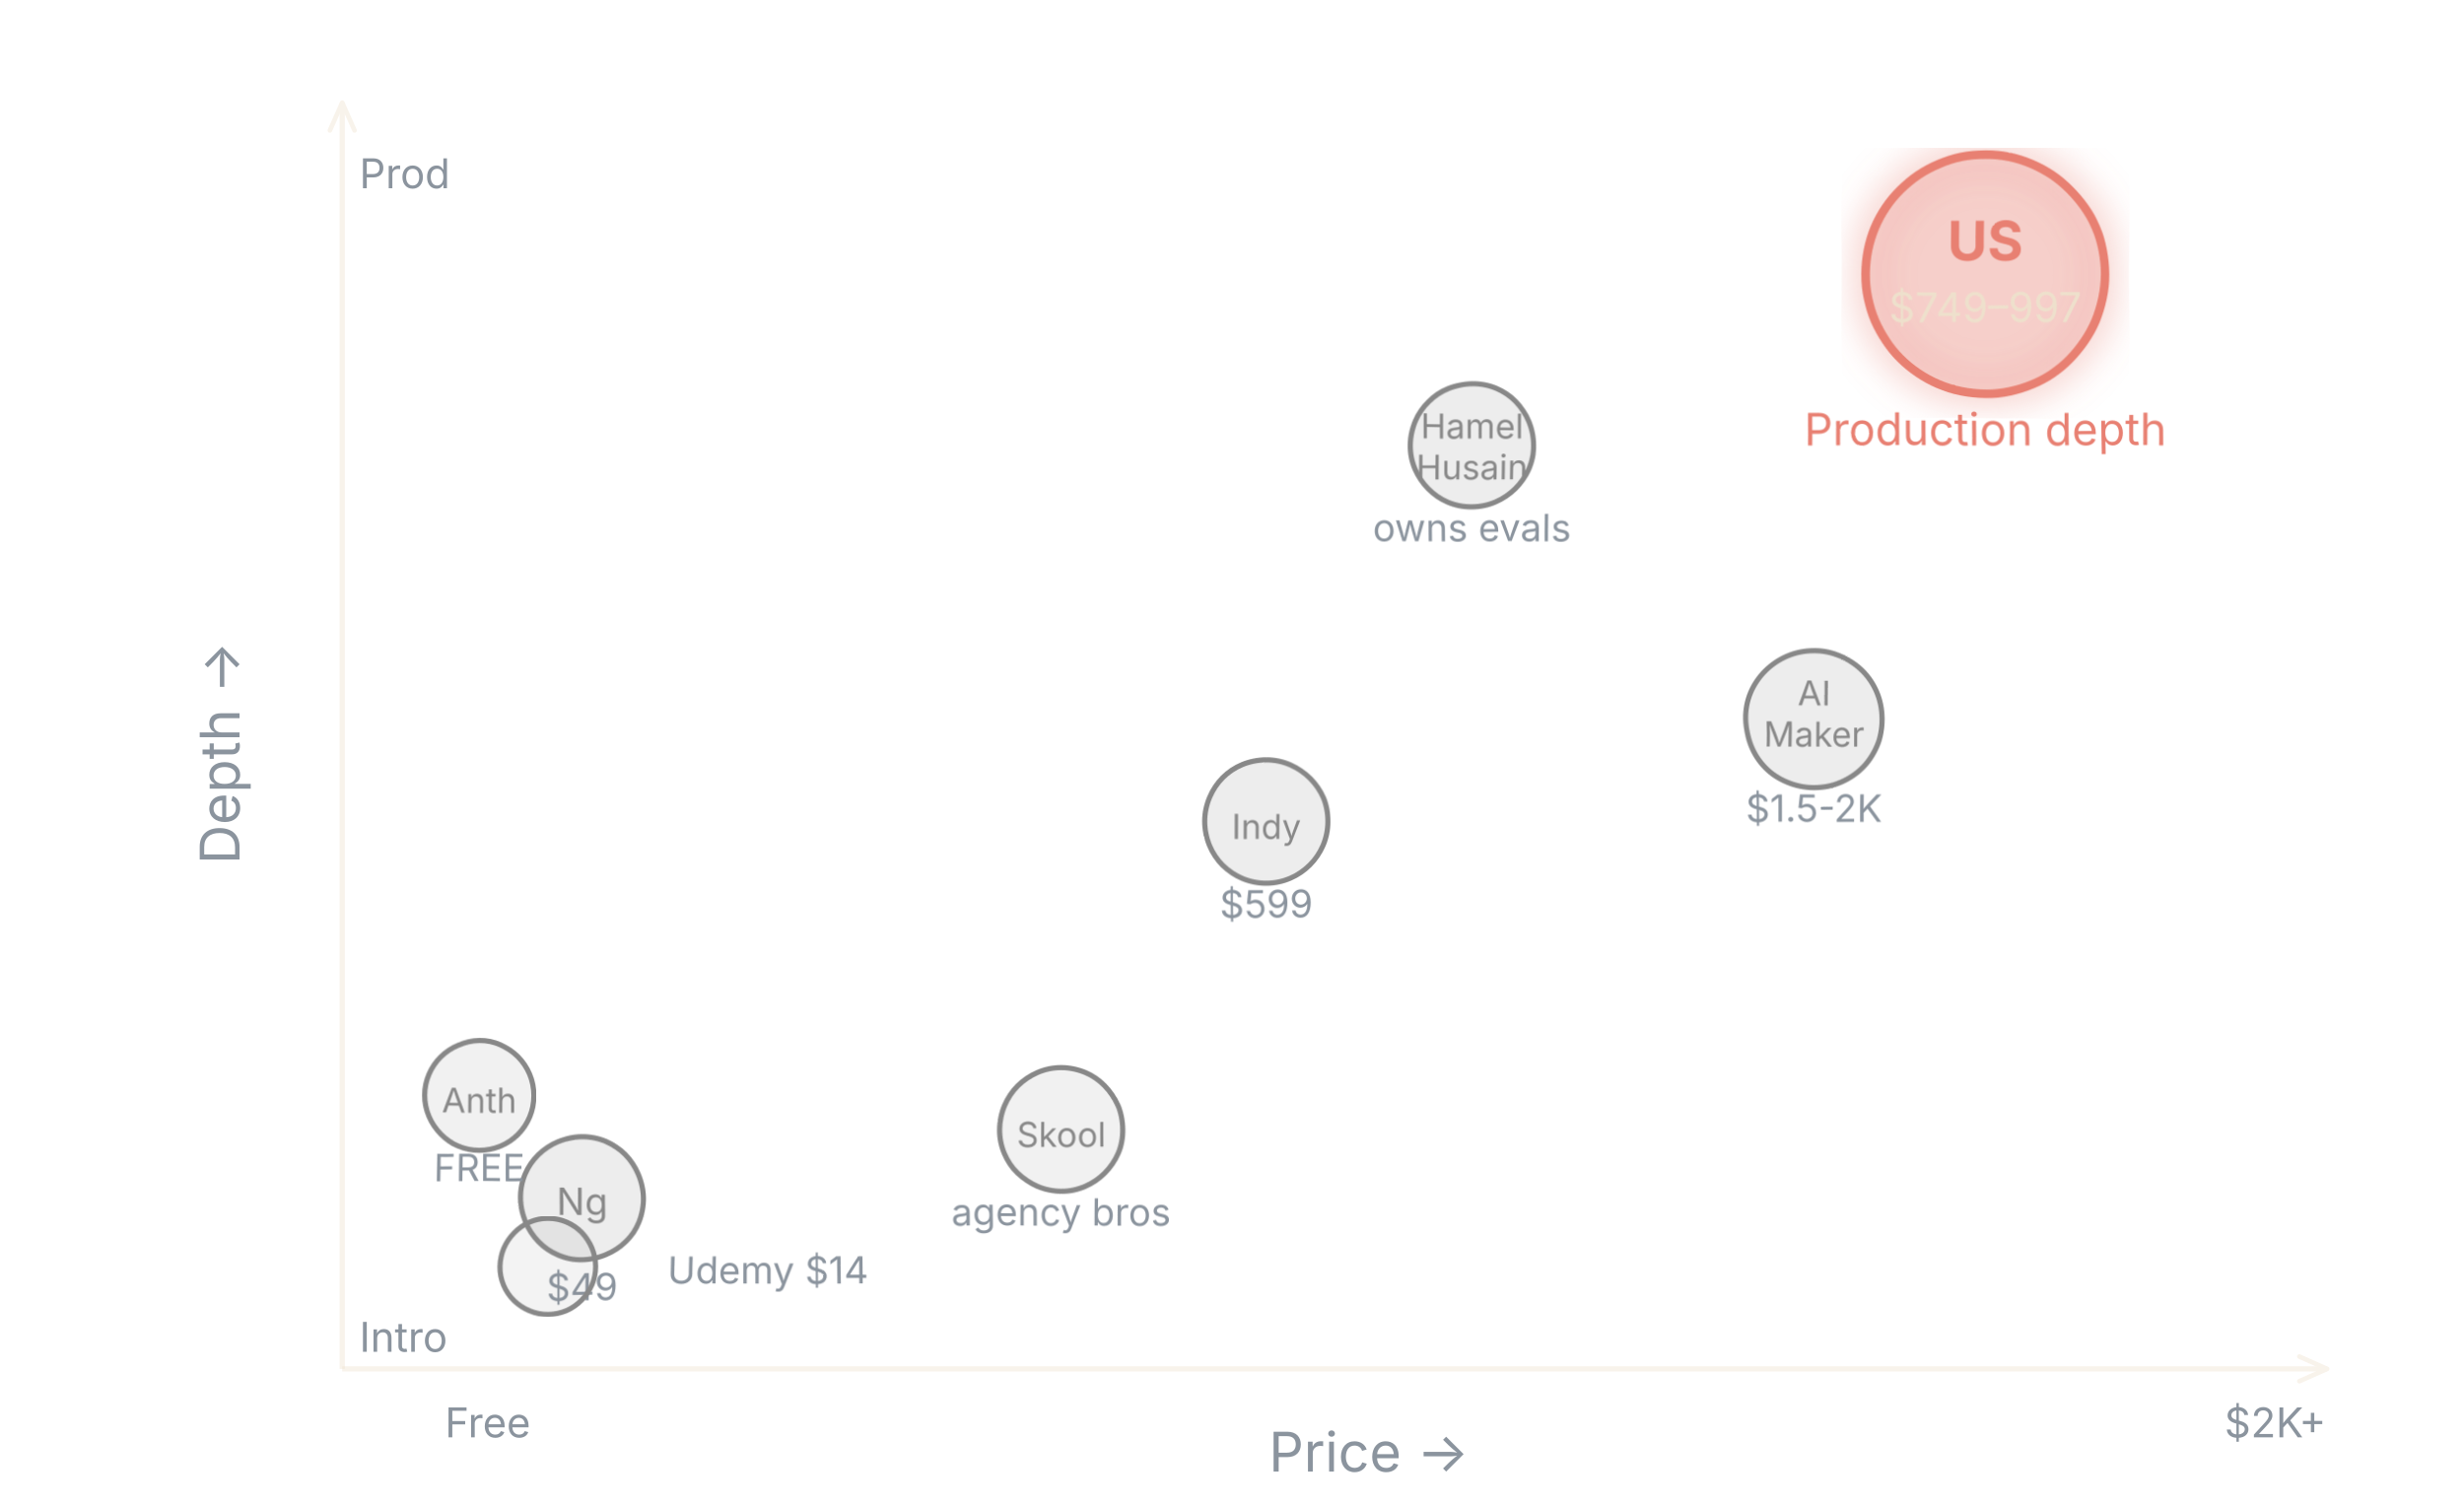
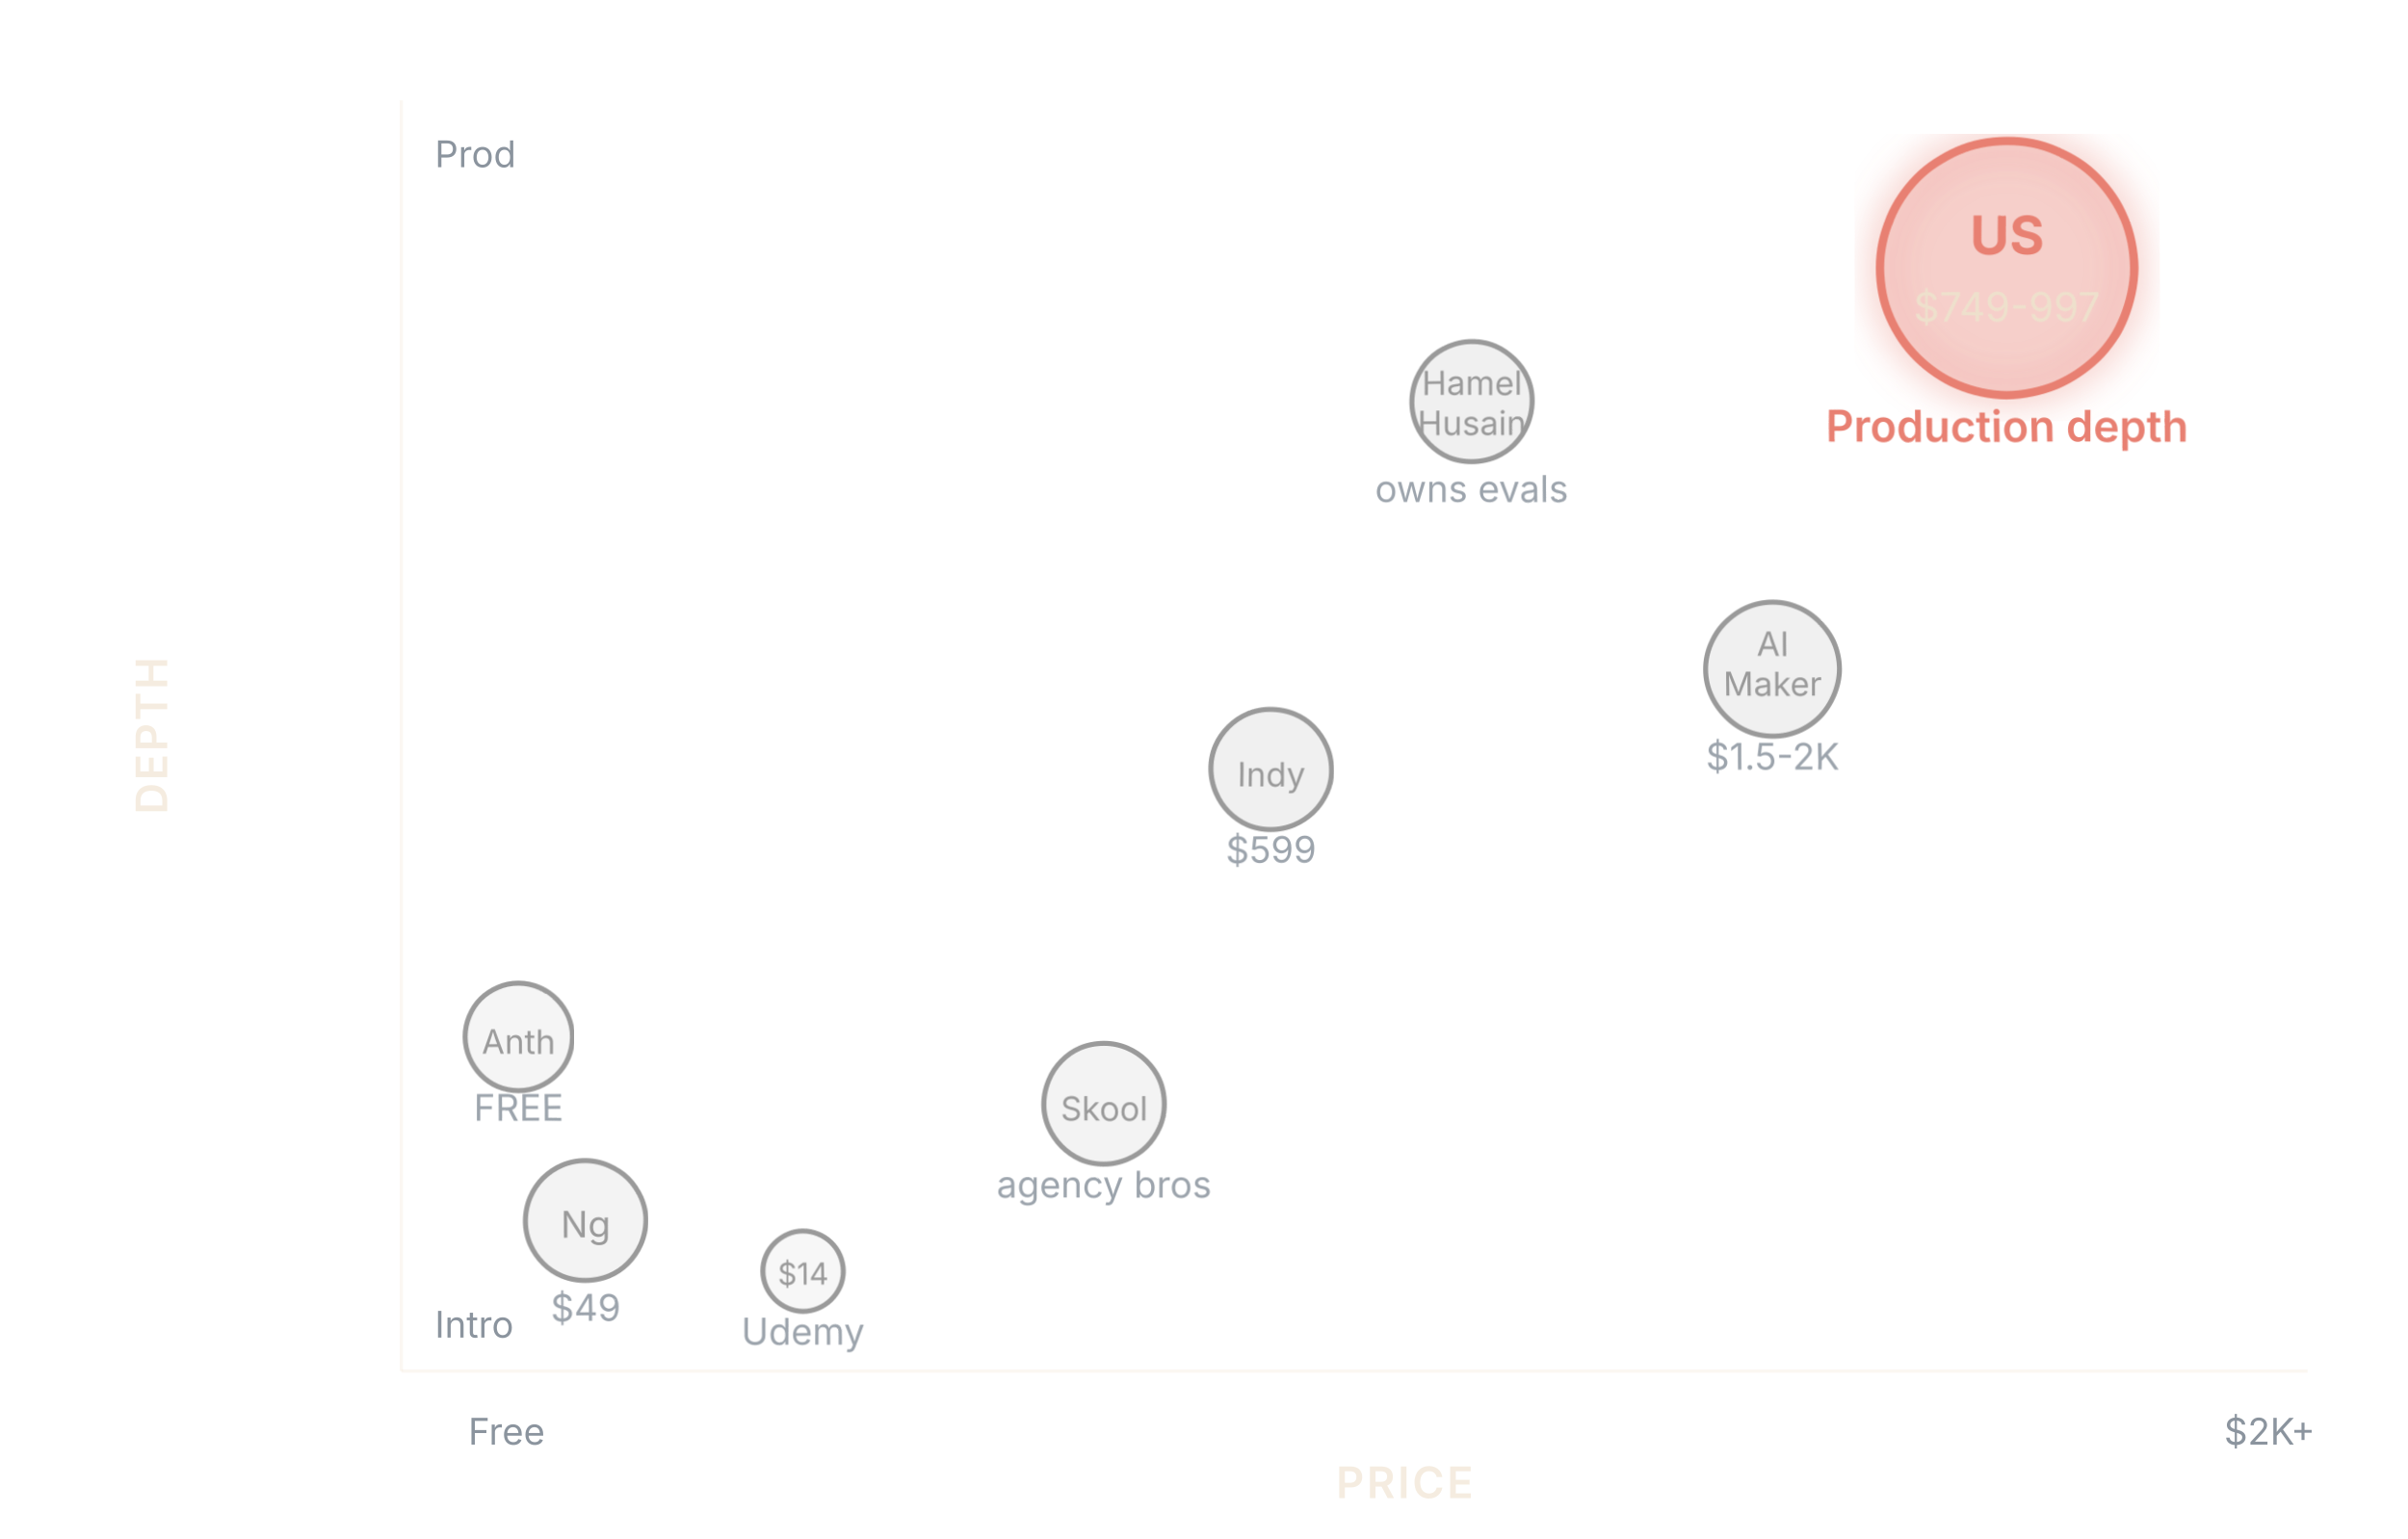
- <svg xmlns="http://www.w3.org/2000/svg" viewBox="0 0 720 440" style="width:100%;max-width:720px;">
+ <svg xmlns="http://www.w3.org/2000/svg" viewBox="0 0 720 460" style="width:100%;max-width:720px;">
  <defs>
    <filter id="roughen-9" x="-2%" y="-2%" width="104%" height="104%">
      <feTurbulence type="turbulence" baseFrequency="0.03" numOctaves="2" result="noise" seed="9" />
      <feDisplacementMap in="SourceGraphic" in2="noise" scale="0.4" xChannelSelector="R" yChannelSelector="G" />
    </filter>
    <filter id="glow-9">
      <feGaussianBlur stdDeviation="6" result="blur" />
      <feMerge>
        <feMergeNode in="blur" />
        <feMergeNode in="SourceGraphic" />
      </feMerge>
    </filter>
-     <marker id="arrow-9" viewBox="0 0 12 10" refX="10" refY="5" markerWidth="8" markerHeight="6" orient="auto-start-reverse" fill="none" stroke="#eee0cc" stroke-width="1.5" stroke-linecap="round" stroke-linejoin="round">
-       <path d="M 1,1 L 10,5 L 1,9" />
-     </marker>
  </defs>
-   <path d="M 100,400 L 680,400" stroke="#eee0cc" stroke-width="1.5" opacity="0.4" marker-end="url(#arrow-9)" />
-   <path d="M 100,400 L 100,30" stroke="#eee0cc" stroke-width="1.5" opacity="0.4" marker-end="url(#arrow-9)" />
-   <text x="400" y="430" text-anchor="middle" font-family="'Inter', sans-serif" font-size="16" fill="#8b949e">Price →</text>
-   <text x="70" y="220" text-anchor="middle" font-family="'Inter', sans-serif" font-size="16" fill="#8b949e" transform="rotate(-90, 70, 220)">Depth →</text>
-   <text x="130" y="420" font-family="'Inter', sans-serif" font-size="12" fill="#8b949e">Free</text>
-   <text x="650" y="420" font-family="'Inter', sans-serif" font-size="12" fill="#8b949e">$2K+</text>
-   <text x="105" y="395" font-family="'Inter', sans-serif" font-size="12" fill="#8b949e">Intro</text>
-   <text x="105" y="55" font-family="'Inter', sans-serif" font-size="12" fill="#8b949e">Prod</text>
-   <g filter="url(#roughen-9)">
-     <circle cx="170" cy="350" r="18" fill="rgba(136,136,136,0.15)" stroke="#888888" stroke-width="1.5" />
-     <text x="170" y="355" text-anchor="middle" font-family="'Inter', sans-serif" font-size="11" fill="#888888">Ng</text>
-     <text x="170" y="380" text-anchor="middle" font-family="'Inter', sans-serif" font-size="11" fill="#8b949e">$49</text>
+   <style>
+     .competitor { transition: transform 0.2s ease, opacity 0.2s ease; transform-origin: center; cursor: pointer; }
+     .competitor:hover { transform: scale(1.15); opacity: 1 !important; }
+     .competitor { opacity: 0.85; }
+     @keyframes usPulse {
+       0%, 100% { r: 38; opacity: 0.20; }
+       50% { r: 42; opacity: 0.30; }
+     }
+     .us-glow { animation: usPulse 3s ease-in-out infinite; }
+   </style>
+   <line x1="120" y1="410" x2="690" y2="410" stroke="#eee0cc" stroke-width="1" opacity="0.25" />
+   <line x1="120" y1="410" x2="120" y2="30" stroke="#eee0cc" stroke-width="1" opacity="0.25" />
+   <text x="420" y="448" text-anchor="middle" font-family="'Inter', sans-serif" font-size="13" fill="#eee0cc" font-weight="600" letter-spacing="0.06em" opacity="0.6">PRICE</text>
+   <text x="50" y="220" text-anchor="middle" font-family="'Inter', sans-serif" font-size="13" fill="#eee0cc" font-weight="600" letter-spacing="0.06em" opacity="0.6" transform="rotate(-90, 50, 220)">DEPTH</text>
+   <text x="140" y="432" font-family="'Inter', sans-serif" font-size="11" fill="#8b949e">Free</text>
+   <text x="665" y="432" font-family="'Inter', sans-serif" font-size="11" fill="#8b949e">$2K+</text>
+   <text x="130" y="400" font-family="'Inter', sans-serif" font-size="11" fill="#8b949e">Intro</text>
+   <text x="130" y="50" font-family="'Inter', sans-serif" font-size="11" fill="#8b949e">Prod</text>
+   <g class="competitor" filter="url(#roughen-9)">
+     <circle cx="175" cy="365" r="18" fill="rgba(136,136,136,0.12)" stroke="#888888" stroke-width="1.5" />
+     <text x="175" y="370" text-anchor="middle" font-family="'Inter', sans-serif" font-size="11" fill="#888888">Ng</text>
+     <text x="175" y="395" text-anchor="middle" font-family="'Inter', sans-serif" font-size="11" fill="#8b949e">$49</text>
  </g>
-   <g filter="url(#roughen-9)">
-     <circle cx="140" cy="320" r="16" fill="rgba(136,136,136,0.12)" stroke="#888888" stroke-width="1.5" />
-     <text x="140" y="325" text-anchor="middle" font-family="'Inter', sans-serif" font-size="10" fill="#888888">Anth</text>
-     <text x="140" y="345" text-anchor="middle" font-family="'Inter', sans-serif" font-size="11" fill="#8b949e">FREE</text>
+   <g class="competitor" filter="url(#roughen-9)">
+     <circle cx="155" cy="310" r="16" fill="rgba(136,136,136,0.10)" stroke="#888888" stroke-width="1.5" />
+     <text x="155" y="315" text-anchor="middle" font-family="'Inter', sans-serif" font-size="10" fill="#888888">Anth</text>
+     <text x="155" y="335" text-anchor="middle" font-family="'Inter', sans-serif" font-size="11" fill="#8b949e">FREE</text>
  </g>
-   <g filter="url(#roughen-9)">
-     <circle cx="160" cy="370" r="14" fill="rgba(136,136,136,0.10)" stroke="#888888" stroke-width="1.5" />
-     <text x="195" y="375" font-family="'Inter', sans-serif" font-size="11" fill="#8b949e">Udemy $14</text>
+   <g class="competitor" filter="url(#roughen-9)">
+     <circle cx="240" cy="380" r="12" fill="rgba(136,136,136,0.08)" stroke="#888888" stroke-width="1.5" />
+     <text x="240" y="384" text-anchor="middle" font-family="'Inter', sans-serif" font-size="9" fill="#888888">$14</text>
+     <text x="240" y="402" text-anchor="middle" font-family="'Inter', sans-serif" font-size="11" fill="#8b949e">Udemy</text>
  </g>
-   <g filter="url(#roughen-9)">
-     <circle cx="310" cy="330" r="18" fill="rgba(136,136,136,0.12)" stroke="#888888" stroke-width="1.5" />
-     <text x="310" y="335" text-anchor="middle" font-family="'Inter', sans-serif" font-size="10" fill="#888888">Skool</text>
-     <text x="310" y="358" text-anchor="middle" font-family="'Inter', sans-serif" font-size="11" fill="#8b949e">agency bros</text>
+   <g class="competitor" filter="url(#roughen-9)">
+     <circle cx="330" cy="330" r="18" fill="rgba(136,136,136,0.12)" stroke="#888888" stroke-width="1.5" />
+     <text x="330" y="335" text-anchor="middle" font-family="'Inter', sans-serif" font-size="10" fill="#888888">Skool</text>
+     <text x="330" y="358" text-anchor="middle" font-family="'Inter', sans-serif" font-size="11" fill="#8b949e">agency bros</text>
  </g>
-   <g filter="url(#roughen-9)">
-     <circle cx="370" cy="240" r="18" fill="rgba(136,136,136,0.15)" stroke="#888888" stroke-width="1.5" />
-     <text x="370" y="245" text-anchor="middle" font-family="'Inter', sans-serif" font-size="10" fill="#888888">Indy</text>
-     <text x="370" y="268" text-anchor="middle" font-family="'Inter', sans-serif" font-size="11" fill="#8b949e">$599</text>
+   <g class="competitor" filter="url(#roughen-9)">
+     <circle cx="380" cy="230" r="18" fill="rgba(136,136,136,0.15)" stroke="#888888" stroke-width="1.5" />
+     <text x="380" y="235" text-anchor="middle" font-family="'Inter', sans-serif" font-size="10" fill="#888888">Indy</text>
+     <text x="380" y="258" text-anchor="middle" font-family="'Inter', sans-serif" font-size="11" fill="#8b949e">$599</text>
  </g>
-   <g filter="url(#roughen-9)">
-     <circle cx="530" cy="210" r="20" fill="rgba(136,136,136,0.15)" stroke="#888888" stroke-width="1.5" />
-     <text x="530" y="206" text-anchor="middle" font-family="'Inter', sans-serif" font-size="10" fill="#888888">AI</text>
-     <text x="530" y="218" text-anchor="middle" font-family="'Inter', sans-serif" font-size="10" fill="#888888">Maker</text>
-     <text x="530" y="240" text-anchor="middle" font-family="'Inter', sans-serif" font-size="11" fill="#8b949e">$1.5-2K</text>
+   <g class="competitor" filter="url(#roughen-9)">
+     <circle cx="530" cy="200" r="20" fill="rgba(136,136,136,0.15)" stroke="#888888" stroke-width="1.5" />
+     <text x="530" y="196" text-anchor="middle" font-family="'Inter', sans-serif" font-size="10" fill="#888888">AI</text>
+     <text x="530" y="208" text-anchor="middle" font-family="'Inter', sans-serif" font-size="10" fill="#888888">Maker</text>
+     <text x="530" y="230" text-anchor="middle" font-family="'Inter', sans-serif" font-size="11" fill="#8b949e">$1.5-2K</text>
  </g>
-   <g filter="url(#roughen-9)">
-     <circle cx="430" cy="130" r="18" fill="rgba(136,136,136,0.15)" stroke="#888888" stroke-width="1.5" />
-     <text x="430" y="128" text-anchor="middle" font-family="'Inter', sans-serif" font-size="10" fill="#888888">Hamel</text>
-     <text x="430" y="140" text-anchor="middle" font-family="'Inter', sans-serif" font-size="10" fill="#888888">Husain</text>
-     <text x="430" y="158" text-anchor="middle" font-family="'Inter', sans-serif" font-size="11" fill="#8b949e">owns evals</text>
+   <g class="competitor" filter="url(#roughen-9)">
+     <circle cx="440" cy="120" r="18" fill="rgba(136,136,136,0.15)" stroke="#888888" stroke-width="1.5" />
+     <text x="440" y="118" text-anchor="middle" font-family="'Inter', sans-serif" font-size="10" fill="#888888">Hamel</text>
+     <text x="440" y="130" text-anchor="middle" font-family="'Inter', sans-serif" font-size="10" fill="#888888">Husain</text>
+     <text x="440" y="150" text-anchor="middle" font-family="'Inter', sans-serif" font-size="11" fill="#8b949e">owns evals</text>
  </g>
  <g filter="url(#roughen-9)">
    <g filter="url(#glow-9)">
-       <circle cx="580" cy="80" r="35" fill="rgba(232,128,114,0.20)" stroke="#e88072" stroke-width="2.5" />
+       <circle class="us-glow" cx="600" cy="80" r="38" fill="rgba(232,128,114,0.20)" stroke="#e88072" stroke-width="2.5" />
    </g>
-     <text x="580" y="76" text-anchor="middle" font-family="'Inter', sans-serif" font-size="16" fill="#e88072" font-weight="700">US</text>
-     <text x="580" y="94" text-anchor="middle" font-family="'Inter', sans-serif" font-size="12" fill="#eee0cc">$749–997</text>
-     <text x="580" y="130" text-anchor="middle" font-family="'Inter', sans-serif" font-size="13" fill="#e88072">Production depth</text>
+     <text x="600" y="76" text-anchor="middle" font-family="'Inter', sans-serif" font-size="16" fill="#e88072" font-weight="700">US</text>
+     <text x="600" y="96" text-anchor="middle" font-family="'Inter', sans-serif" font-size="12" fill="#eee0cc">$749-997</text>
+     <text x="600" y="132" text-anchor="middle" font-family="'Inter', sans-serif" font-size="13" fill="#e88072" font-weight="600">Production depth</text>
  </g>
</svg>
